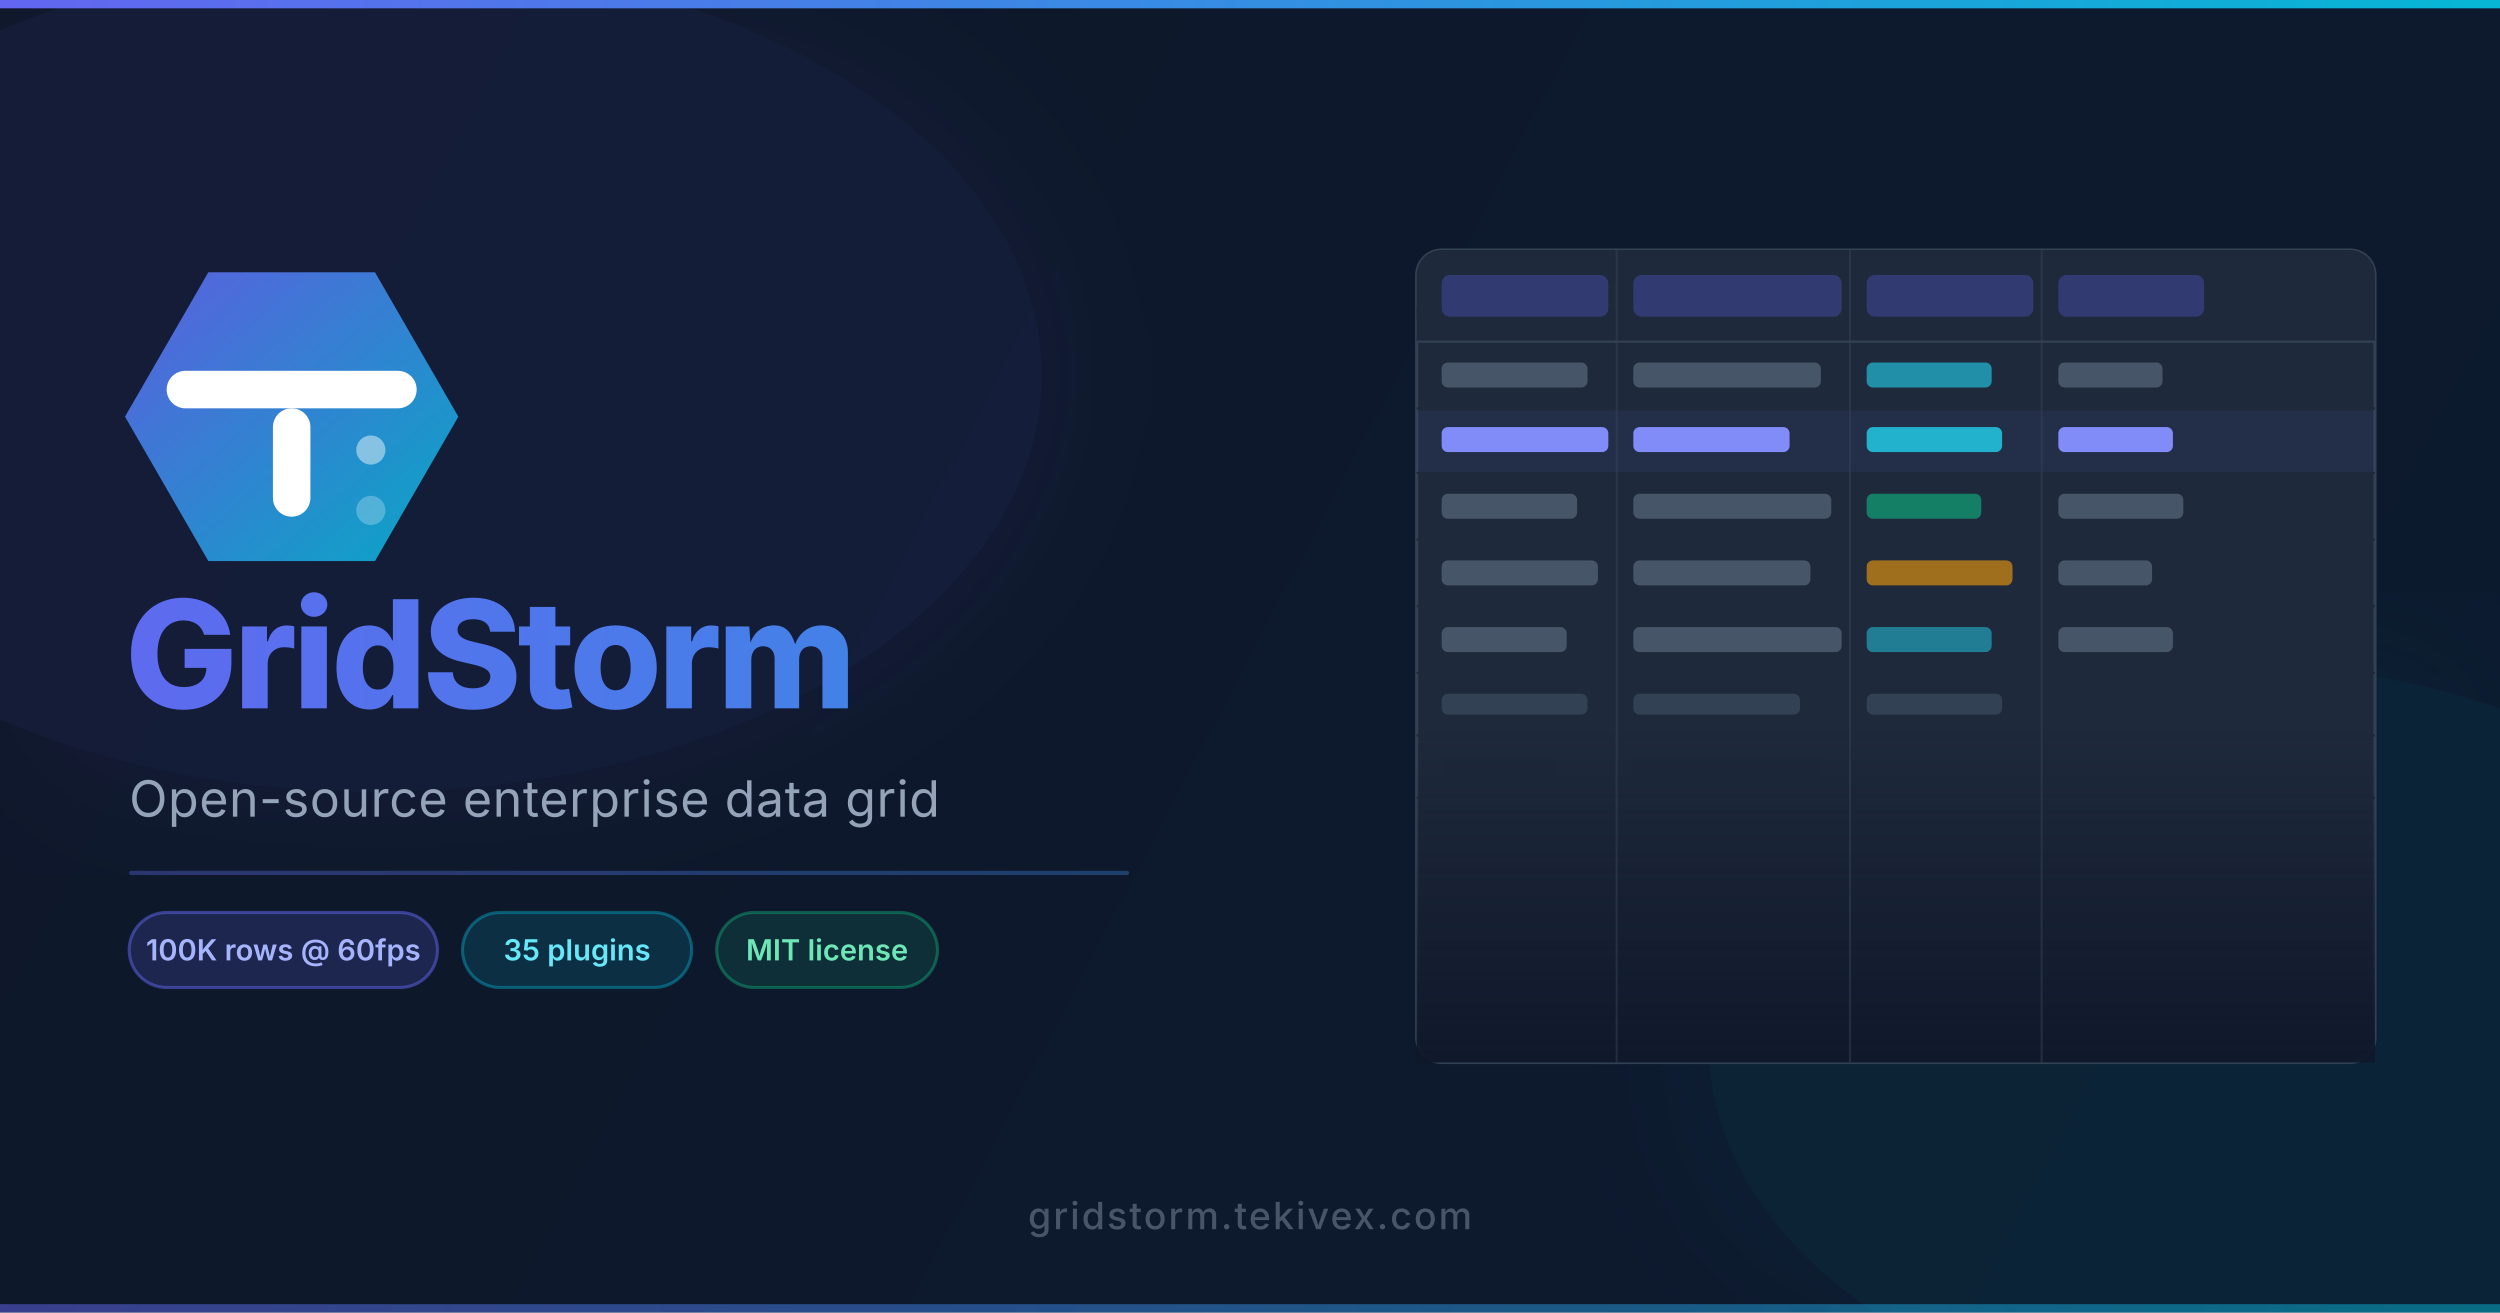
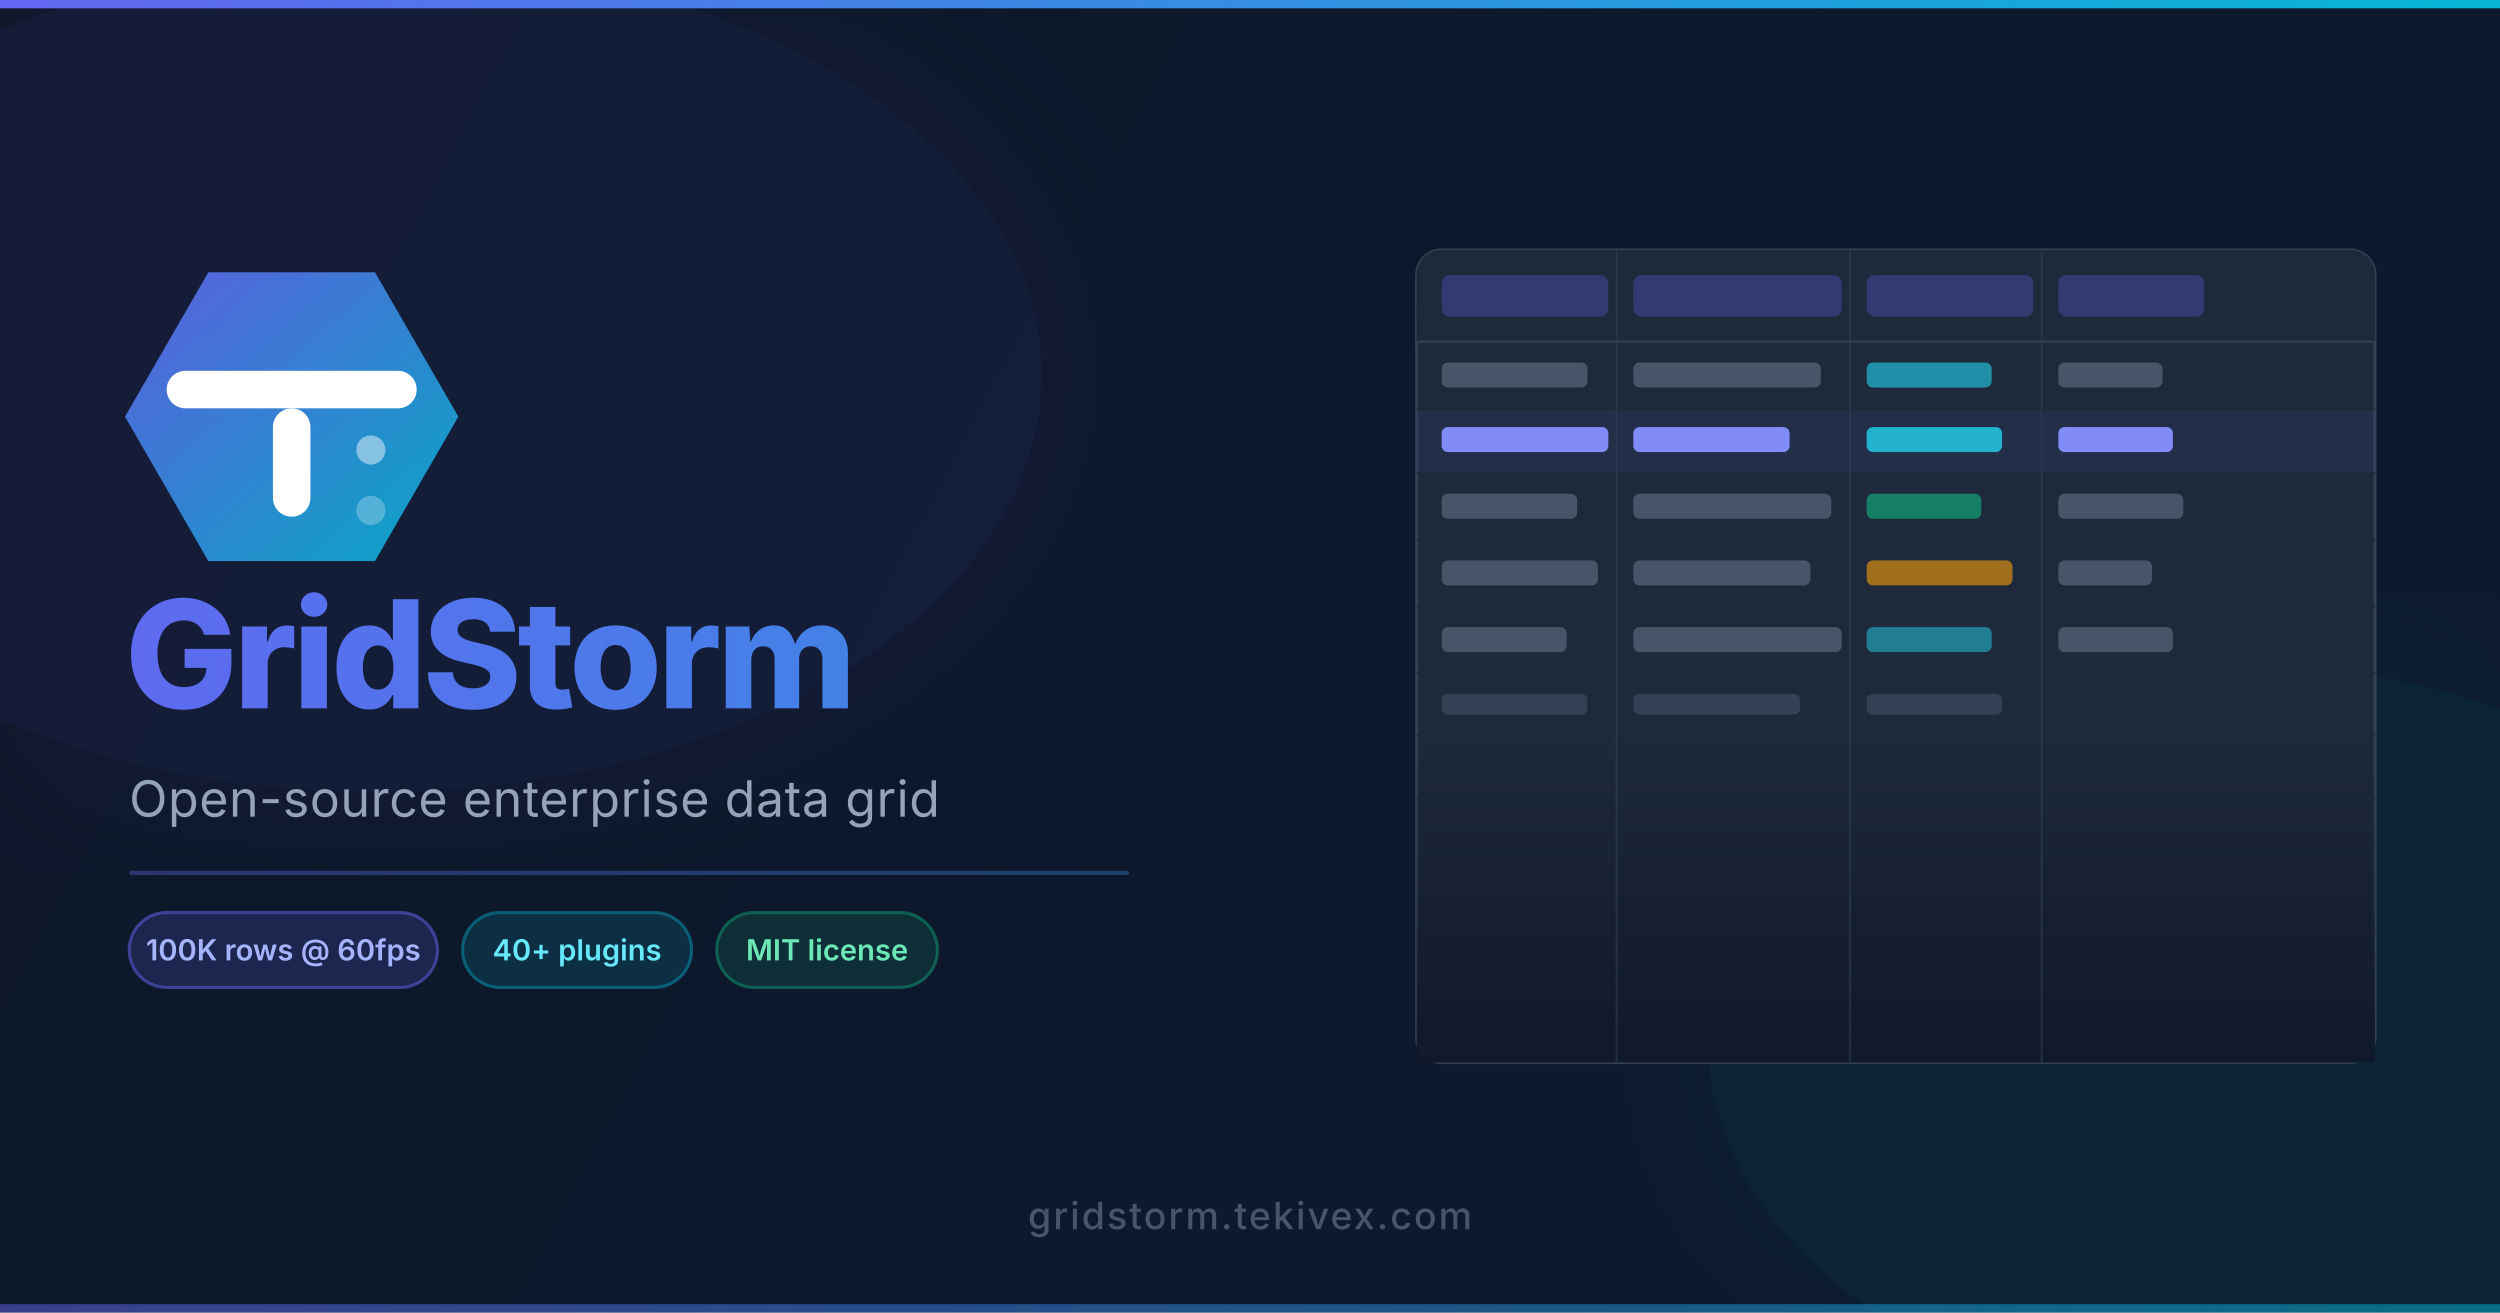
<svg xmlns="http://www.w3.org/2000/svg" viewBox="0 0 1200 630" width="1200" height="630">
  <defs>
    <linearGradient id="bg" x1="0" y1="0" x2="1200" y2="630" gradientUnits="userSpaceOnUse">
      <stop offset="0%" stop-color="#0f172a" />
      <stop offset="100%" stop-color="#0c1a2e" />
    </linearGradient>
    <linearGradient id="accent" x1="0" y1="0" x2="1200" y2="0" gradientUnits="userSpaceOnUse">
      <stop offset="0%" stop-color="#6366f1" />
      <stop offset="100%" stop-color="#06b6d4" />
    </linearGradient>
    <linearGradient id="hexG" x1="0" y1="0" x2="1" y2="1" gradientUnits="objectBoundingBox">
      <stop offset="0%" stop-color="#6366f1" />
      <stop offset="100%" stop-color="#06b6d4" />
    </linearGradient>
    <filter id="softglow">
      <feGaussianBlur stdDeviation="40" result="blur" />
      <feComposite in="SourceGraphic" in2="blur" operator="over" />
    </filter>
  </defs>
  <rect width="1200" height="630" fill="url(#bg)" />
  <ellipse cx="180" cy="180" rx="320" ry="200" fill="#6366f1" opacity="0.07" filter="url(#softglow)" />
  <ellipse cx="1080" cy="500" rx="260" ry="180" fill="#06b6d4" opacity="0.06" filter="url(#softglow)" />
  <rect x="0" y="0" width="1200" height="4" fill="url(#accent)" />
  <rect x="680" y="120" width="460" height="390" rx="12" fill="#1e293b" stroke="#334155" stroke-width="1.5" />
  <rect x="680" y="120" width="460" height="44" rx="12" fill="#1e293b" />
  <rect x="680" y="148" width="460" height="16" fill="#1e293b" />
  <rect x="692" y="132" width="80" height="20" rx="4" fill="#6366f1" fill-opacity="0.3" />
  <rect x="784" y="132" width="100" height="20" rx="4" fill="#6366f1" fill-opacity="0.3" />
  <rect x="896" y="132" width="80" height="20" rx="4" fill="#6366f1" fill-opacity="0.3" />
  <rect x="988" y="132" width="70" height="20" rx="4" fill="#6366f1" fill-opacity="0.3" />
  <line x1="680" y1="164" x2="1140" y2="164" stroke="#334155" stroke-width="1" />
  <rect x="692" y="174" width="70" height="12" rx="3" fill="#475569" />
  <rect x="784" y="174" width="90" height="12" rx="3" fill="#475569" />
  <rect x="896" y="174" width="60" height="12" rx="3" fill="#22d3ee" fill-opacity="0.6" />
  <rect x="988" y="174" width="50" height="12" rx="3" fill="#475569" />
  <line x1="680" y1="196" x2="1140" y2="196" stroke="#1e293b" stroke-width="1" />
  <rect x="680" y="197" width="460" height="30" fill="#6366f1" fill-opacity="0.08" />
  <rect x="692" y="205" width="80" height="12" rx="3" fill="#818cf8" />
  <rect x="784" y="205" width="75" height="12" rx="3" fill="#818cf8" />
  <rect x="896" y="205" width="65" height="12" rx="3" fill="#22d3ee" fill-opacity="0.8" />
  <rect x="988" y="205" width="55" height="12" rx="3" fill="#818cf8" />
  <line x1="680" y1="227" x2="1140" y2="227" stroke="#1e293b" stroke-width="1" />
  <rect x="692" y="237" width="65" height="12" rx="3" fill="#475569" />
  <rect x="784" y="237" width="95" height="12" rx="3" fill="#475569" />
  <rect x="896" y="237" width="55" height="12" rx="3" fill="#10b981" fill-opacity="0.6" />
  <rect x="988" y="237" width="60" height="12" rx="3" fill="#475569" />
  <line x1="680" y1="259" x2="1140" y2="259" stroke="#1e293b" stroke-width="1" />
  <rect x="692" y="269" width="75" height="12" rx="3" fill="#475569" />
  <rect x="784" y="269" width="85" height="12" rx="3" fill="#475569" />
  <rect x="896" y="269" width="70" height="12" rx="3" fill="#f59e0b" fill-opacity="0.6" />
  <rect x="988" y="269" width="45" height="12" rx="3" fill="#475569" />
  <line x1="680" y1="291" x2="1140" y2="291" stroke="#1e293b" stroke-width="1" />
  <rect x="692" y="301" width="60" height="12" rx="3" fill="#475569" />
  <rect x="784" y="301" width="100" height="12" rx="3" fill="#475569" />
  <rect x="896" y="301" width="60" height="12" rx="3" fill="#22d3ee" fill-opacity="0.5" />
  <rect x="988" y="301" width="55" height="12" rx="3" fill="#475569" />
  <line x1="680" y1="323" x2="1140" y2="323" stroke="#1e293b" stroke-width="1" />
  <rect x="692" y="333" width="70" height="10" rx="3" fill="#334155" />
  <rect x="784" y="333" width="80" height="10" rx="3" fill="#334155" />
  <rect x="896" y="333" width="65" height="10" rx="3" fill="#334155" />
  <line x1="680" y1="353" x2="1140" y2="353" stroke="#1e293b" stroke-width="1" />
  <rect x="692" y="363" width="55" height="10" rx="3" fill="#1e293b" fill-opacity="0.8" />
  <rect x="784" y="363" width="90" height="10" rx="3" fill="#1e293b" fill-opacity="0.8" />
  <line x1="680" y1="383" x2="1140" y2="383" stroke="#1e293b" stroke-width="1" />
  <defs>
    <linearGradient id="gridFade" x1="0" y1="0" x2="0" y2="1">
      <stop offset="0%" stop-color="#0f172a" stop-opacity="0" />
      <stop offset="100%" stop-color="#0f172a" stop-opacity="0.95" />
    </linearGradient>
  </defs>
  <rect x="680" y="350" width="460" height="160" fill="url(#gridFade)" rx="0" />
  <line x1="776" y1="120" x2="776" y2="510" stroke="#334155" stroke-width="1" opacity="0.5" />
  <line x1="888" y1="120" x2="888" y2="510" stroke="#334155" stroke-width="1" opacity="0.5" />
  <line x1="980" y1="120" x2="980" y2="510" stroke="#334155" stroke-width="1" opacity="0.5" />
  <polygon points="220,200 180,269.3 100,269.3 60,200 100,130.7 180,130.7" fill="url(#hexG)" opacity="0.9" />
  <rect x="80" y="178" width="120" height="18" rx="9" fill="white" />
  <rect x="131" y="196" width="18" height="52" rx="9" fill="white" />
  <circle cx="178" cy="187" r="7" fill="white" opacity="0.65" />
  <circle cx="178" cy="216" r="7" fill="white" opacity="0.45" />
  <circle cx="178" cy="245" r="7" fill="white" opacity="0.25" />
  <text x="60" y="340" font-family="Inter, -apple-system, BlinkMacSystemFont, 'Segoe UI', sans-serif" font-size="72" font-weight="800" fill="url(#accent)" letter-spacing="-2">GridStorm</text>
  <text x="62" y="392" font-family="Inter, -apple-system, BlinkMacSystemFont, 'Segoe UI', sans-serif" font-size="24" font-weight="400" fill="#94a3b8" letter-spacing="0.3">Open-source enterprise data grid</text>
  <rect x="62" y="418" width="480" height="2" fill="url(#accent)" opacity="0.35" rx="1" />
  <rect x="62" y="438" width="148" height="36" rx="18" fill="#6366f1" fill-opacity="0.18" stroke="#6366f1" stroke-opacity="0.5" stroke-width="1.5" />
  <text x="136" y="461" text-anchor="middle" font-family="Inter, sans-serif" font-size="14" font-weight="600" fill="#a5b4fc">100K rows @ 60fps</text>
  <rect x="222" y="438" width="110" height="36" rx="18" fill="#06b6d4" fill-opacity="0.15" stroke="#06b6d4" stroke-opacity="0.4" stroke-width="1.5" />
-   <text x="277" y="461" text-anchor="middle" font-family="Inter, sans-serif" font-size="14" font-weight="600" fill="#67e8f9">35 plugins</text>
+   <text x="277" y="461" text-anchor="middle" font-family="Inter, sans-serif" font-size="14" font-weight="600" fill="#67e8f9">40+ plugins</text>
  <rect x="344" y="438" width="106" height="36" rx="18" fill="#10b981" fill-opacity="0.15" stroke="#10b981" stroke-opacity="0.4" stroke-width="1.5" />
  <text x="397" y="461" text-anchor="middle" font-family="Inter, sans-serif" font-size="14" font-weight="600" fill="#6ee7b7">MIT license</text>
  <text x="600" y="590" text-anchor="middle" font-family="Inter, sans-serif" font-size="18" font-weight="500" fill="#475569" letter-spacing="1">
    gridstorm.tekivex.com
  </text>
  <rect x="0" y="626" width="1200" height="4" fill="url(#accent)" opacity="0.5" />
</svg>
